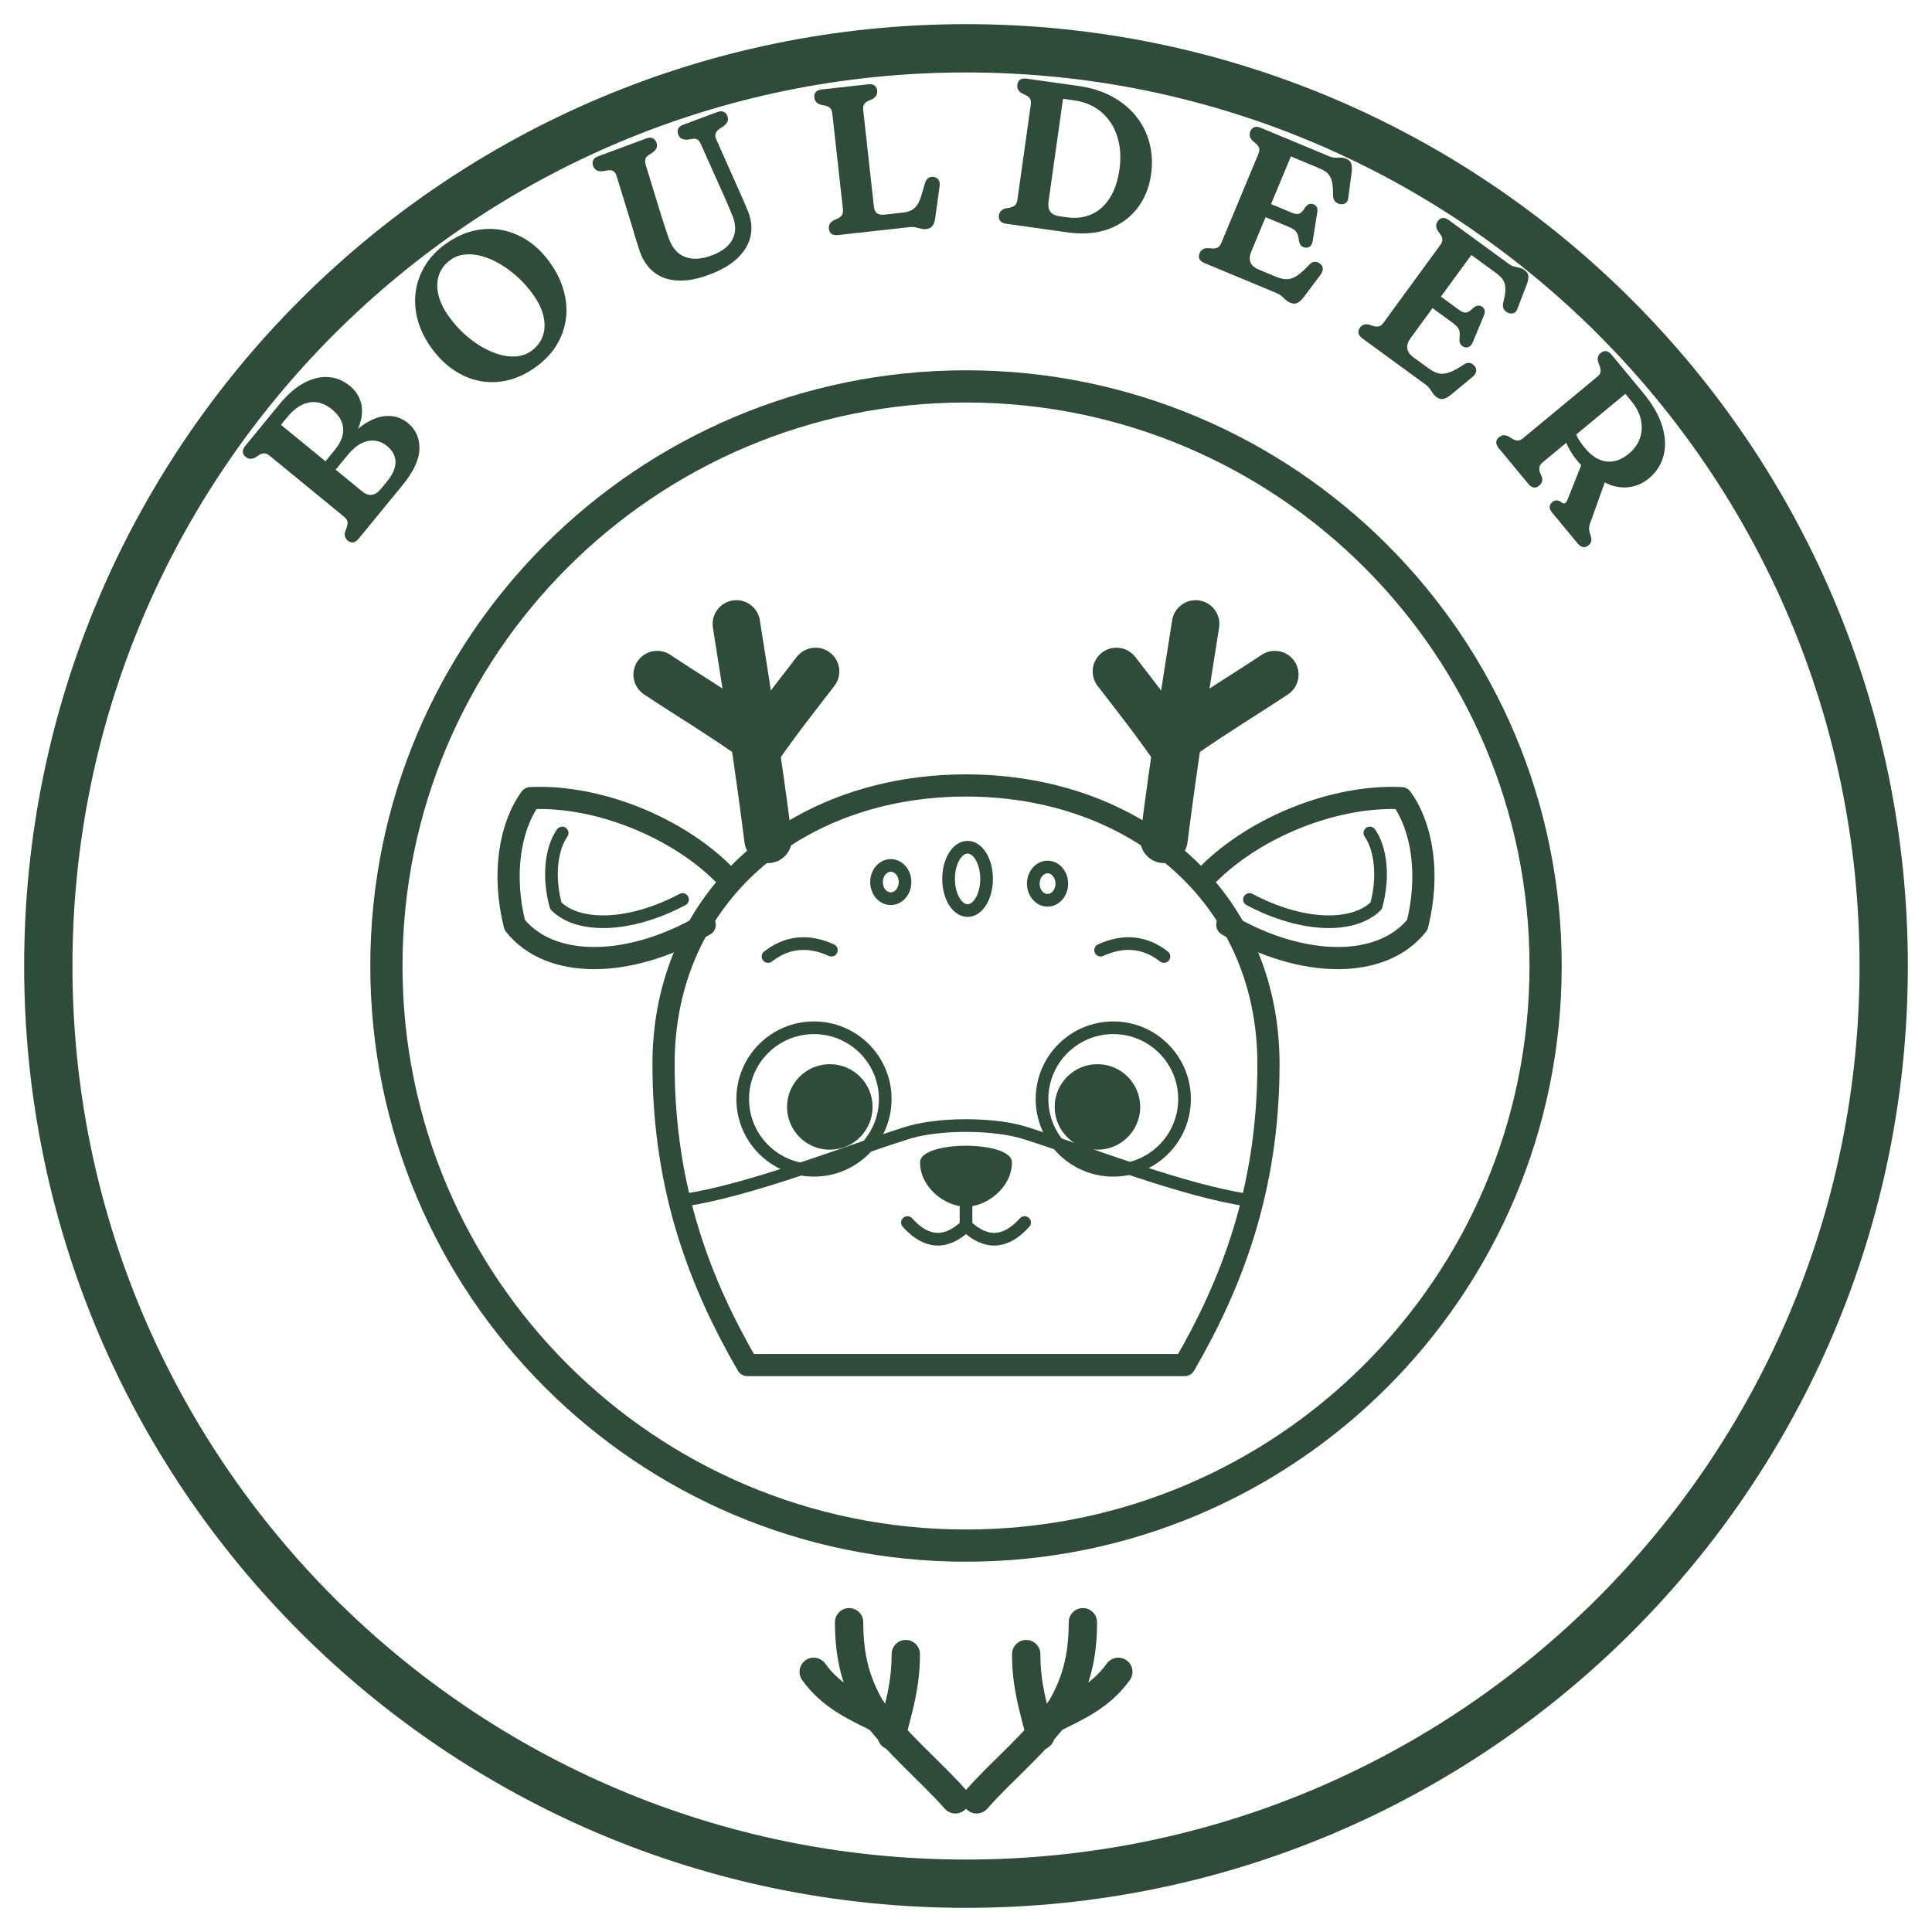
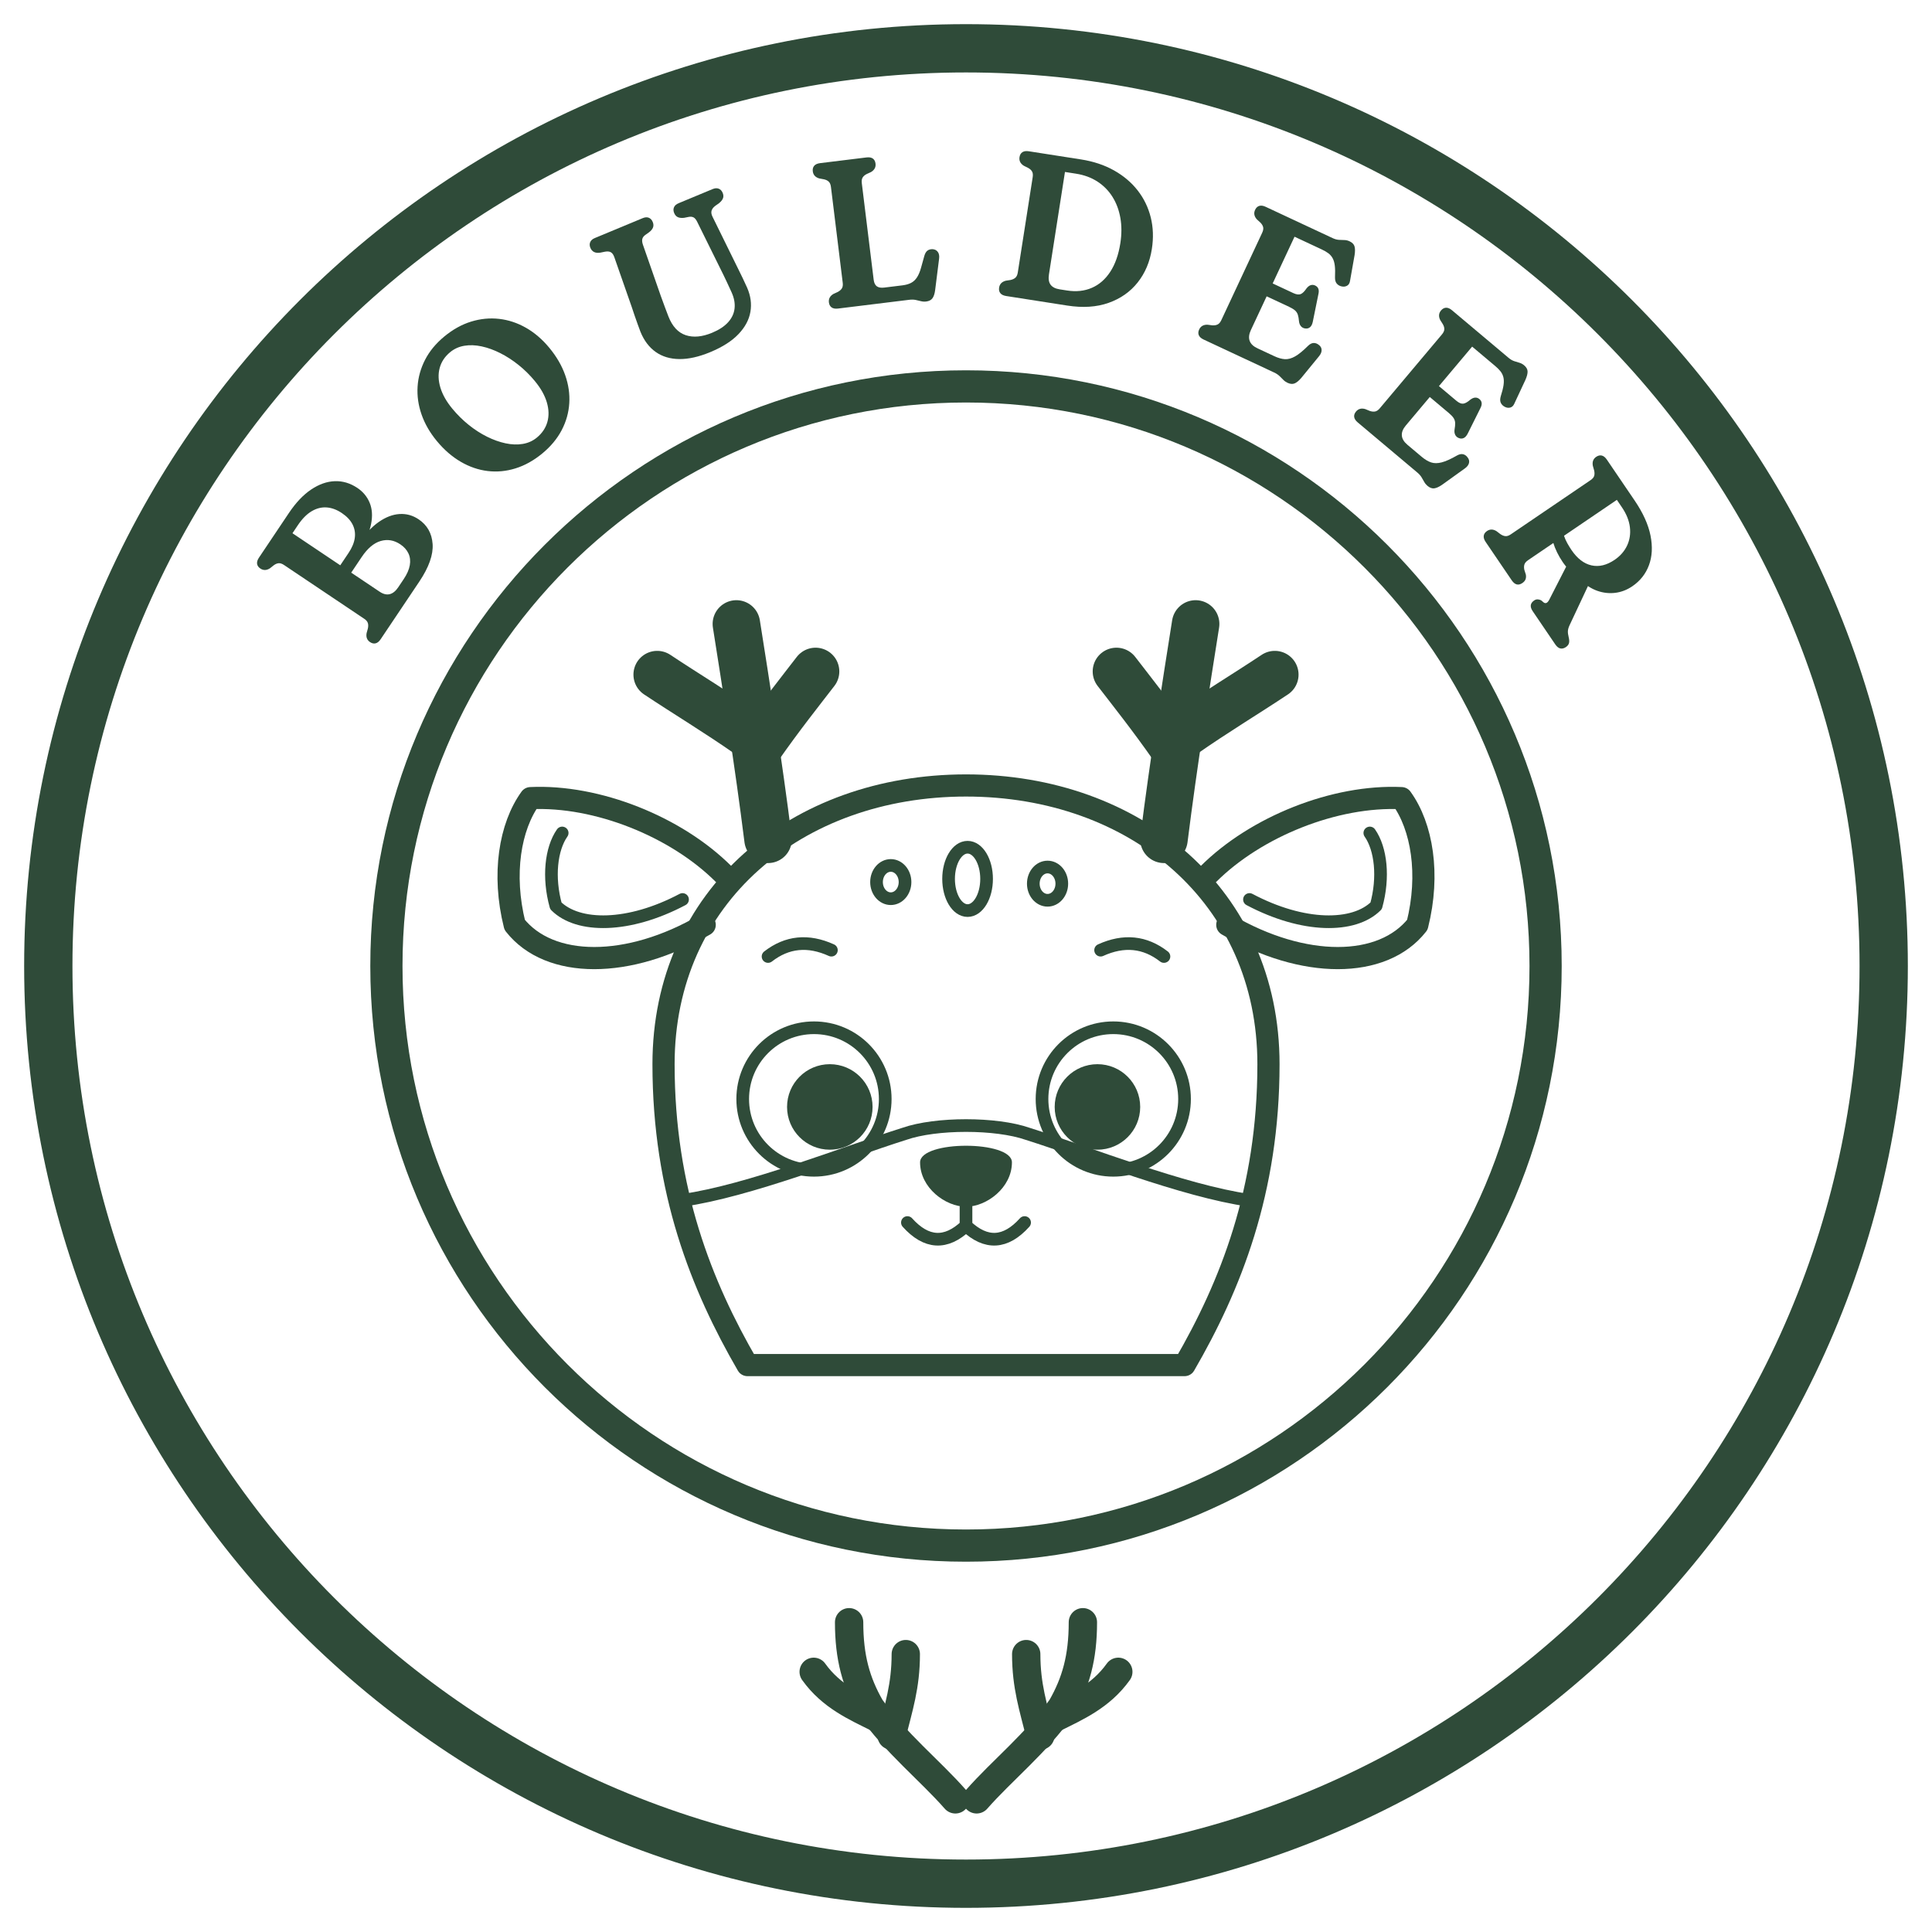
<svg xmlns="http://www.w3.org/2000/svg" viewBox="0 0 120 120" role="img" aria-label="Bouldeer seal">
  <defs>
    <clipPath id="sealClip">
      <circle cx="60" cy="60" r="35" />
    </clipPath>
  </defs>
  <circle cx="60" cy="60" r="57" fill="none" stroke="#2F4B39" stroke-width="3" />
  <circle cx="60" cy="60" r="36" fill="none" stroke="#2F4B39" stroke-width="2" />
  <g fill="#2F4B39">
-     <path transform="translate(24.425 30.838) rotate(309.342) translate(-4.417 0) scale(0.0065 -0.0065)" d="M1311 337Q1311 189 1189.5 94.5Q1068 0 820 0H157Q118 0 98.0 18.0Q78 36 78 69Q78 121 131 144L173 158Q202 169 217.0 187.0Q232 205 232 239V1161Q232 1196 217.5 1214.0Q203 1232 175 1242L131 1256Q78 1279 78 1331Q78 1364 98.0 1382.0Q118 1400 157 1400H672Q849 1400 975.0 1348.5Q1101 1297 1167.5 1205.0Q1234 1113 1234 990Q1234 891 1181.0 812.5Q1128 734 1020.5 689.0Q913 644 751 644L807 683Q965 683 1078.0 639.0Q1191 595 1251.0 517.0Q1311 439 1311 337ZM708 588H423V714H671Q761 714 823.5 744.5Q886 775 919.0 834.5Q952 894 952 980Q952 1067 915.5 1130.5Q879 1194 805.5 1229.0Q732 1264 621 1264H529V261Q529 199 563.0 168.0Q597 137 663 137H757Q842 137 899.5 162.5Q957 188 986.0 236.0Q1015 284 1015 349Q1015 457 937.0 522.5Q859 588 708 588Z" />
-     <path transform="translate(33.149 22.650) rotate(324.288) translate(-4.982 0) scale(0.0065 -0.0065)" d="M757 1428Q916 1428 1045.5 1374.5Q1175 1321 1268.5 1224.0Q1362 1127 1412.0 995.0Q1462 863 1462 705Q1462 542 1412.5 407.5Q1363 273 1271.0 175.0Q1179 77 1051.5 23.5Q924 -30 768 -30Q609 -30 479.5 23.0Q350 76 257.5 173.5Q165 271 115.5 406.0Q66 541 66 704Q66 860 115.0 992.0Q164 1124 255.5 1221.5Q347 1319 474.0 1373.5Q601 1428 757 1428ZM1153 549Q1153 660 1131.0 766.0Q1109 872 1068.5 964.5Q1028 1057 972.5 1127.5Q917 1198 849.0 1237.5Q781 1277 705 1277Q606 1277 532.0 1224.5Q458 1172 417.5 1075.5Q377 979 377 848Q377 735 399.0 628.5Q421 522 462.0 430.0Q503 338 558.5 268.0Q614 198 681.5 159.0Q749 120 824 120Q922 120 996.0 171.0Q1070 222 1111.5 318.5Q1153 415 1153 549Z" />
-     <path transform="translate(43.994 16.874) rotate(339.638) translate(-4.742 0) scale(0.0065 -0.0065)" d="M1124 600 1087 1166Q1085 1203 1071.5 1219.5Q1058 1236 1031 1242L986 1251Q951 1261 933.5 1279.5Q916 1298 916 1330Q916 1362 935.5 1381.0Q955 1400 991 1400H1343Q1379 1400 1398.5 1381.0Q1418 1362 1418 1330Q1418 1298 1400.0 1280.0Q1382 1262 1348 1252L1304 1242Q1270 1233 1254.0 1212.5Q1238 1192 1241 1154L1276 601Q1280 551 1282.0 502.5Q1284 454 1286 402Q1288 276 1226.5 178.5Q1165 81 1039.5 25.5Q914 -30 725 -30Q548 -30 426.5 22.0Q305 74 243.5 171.5Q182 269 183 406Q184 435 186.0 479.5Q188 524 191.0 571.5Q194 619 197 657L226 1160Q228 1196 214.0 1215.0Q200 1234 165 1242L119 1251Q49 1268 49 1330Q49 1362 68.5 1381.0Q88 1400 124 1400H619Q656 1400 675.0 1381.0Q694 1362 694 1330Q694 1298 676.0 1279.5Q658 1261 624 1252L580 1242Q552 1235 539.0 1216.5Q526 1198 524 1163L494 650Q491 585 489.0 532.5Q487 480 486 438Q483 285 570.0 209.5Q657 134 812 134Q918 134 990.0 167.5Q1062 201 1098.0 264.5Q1134 328 1132 416Q1130 480 1128.0 520.5Q1126 561 1124 600Z" />
-     <path transform="translate(54.934 14.280) rotate(353.677) translate(-3.929 0) scale(0.0065 -0.0065)" d="M629 1256 585 1242Q558 1232 543.5 1214.0Q529 1196 529 1161V232Q529 186 551.5 165.5Q574 145 620 145H796Q844 145 879.5 158.0Q915 171 942.5 203.5Q970 236 993 292L1037 398Q1052 434 1074.5 446.0Q1097 458 1127 452Q1157 445 1170.5 419.5Q1184 394 1174 355L1100 62Q1087 11 1065.0 -12.5Q1043 -36 1002 -36Q976 -36 953.0 -27.0Q930 -18 904.0 -9.0Q878 0 842 0H157Q118 0 98.0 18.0Q78 36 78 69Q78 121 131 144L175 158Q203 169 217.5 187.0Q232 205 232 239V1161Q232 1196 217.5 1214.0Q203 1232 175 1242L131 1256Q78 1279 78 1331Q78 1364 98.0 1382.0Q118 1400 157 1400H603Q643 1400 662.5 1382.0Q682 1364 682 1331Q682 1279 629 1256Z" />
-     <path transform="translate(66.414 14.449) rotate(368.015) translate(-4.982 0) scale(0.0065 -0.0065)" d="M78 69Q78 121 131 144L175 158Q203 169 217.5 187.0Q232 205 232 239V1161Q232 1196 217.5 1214.0Q203 1232 175 1242L131 1256Q78 1279 78 1331Q78 1364 98.0 1382.0Q118 1400 157 1400H661Q842 1400 989.5 1345.0Q1137 1290 1243.0 1190.5Q1349 1091 1406.0 955.5Q1463 820 1463 659Q1463 471 1378.5 322.0Q1294 173 1134.0 86.5Q974 0 747 0H157Q118 0 98.0 18.0Q78 36 78 69ZM724 142Q856 142 953.5 203.5Q1051 265 1104.0 382.5Q1157 500 1157 667Q1157 797 1120.0 905.5Q1083 1014 1014.5 1093.0Q946 1172 850.0 1215.0Q754 1258 636 1258H529V267Q529 202 560.0 172.0Q591 142 652 142Z" />
-     <path transform="translate(77.684 17.535) rotate(382.608) translate(-4.134 0) scale(0.0065 -0.0065)" d="M391 765H745Q794 765 813.5 786.0Q833 807 841 859Q848 889 863.5 903.5Q879 918 901 919Q952 921 966 862L1030 597Q1039 560 1028.5 537.5Q1018 515 992 507Q968 499 946.0 509.0Q924 519 909 544Q890 577 873.0 595.5Q856 614 831.5 621.5Q807 629 766 629H391ZM78 1331Q78 1364 98.0 1382.0Q118 1400 157 1400H862Q899 1400 925.0 1410.5Q951 1421 973.5 1431.0Q996 1441 1023 1441Q1065 1441 1086.0 1417.5Q1107 1394 1122 1343L1187 1101Q1197 1068 1181.0 1046.0Q1165 1024 1135 1018Q1107 1012 1082.5 1023.5Q1058 1035 1042 1072Q1017 1133 994.0 1170.0Q971 1207 945.0 1226.0Q919 1245 888.0 1251.5Q857 1258 816 1258H528V273Q528 208 561.0 175.0Q594 142 658 142H837Q898 142 940.5 159.0Q983 176 1017.5 224.5Q1052 273 1087 369Q1100 403 1123.0 415.0Q1146 427 1175 420Q1207 414 1220.5 388.0Q1234 362 1224 323L1158 63Q1144 12 1122.5 -11.5Q1101 -35 1058 -35Q1033 -35 1010.5 -26.5Q988 -18 962.0 -9.0Q936 0 900 0H157Q118 0 98.0 18.0Q78 36 78 69Q78 121 131 144L175 158Q203 169 217.5 187.0Q232 205 232 239V1161Q232 1196 217.5 1214.0Q203 1232 175 1242L131 1256Q78 1279 78 1331Z" />
-     <path transform="translate(87.132 22.854) rotate(396.145) translate(-4.134 0) scale(0.0065 -0.0065)" d="M391 765H745Q794 765 813.5 786.0Q833 807 841 859Q848 889 863.5 903.5Q879 918 901 919Q952 921 966 862L1030 597Q1039 560 1028.5 537.5Q1018 515 992 507Q968 499 946.0 509.0Q924 519 909 544Q890 577 873.0 595.5Q856 614 831.5 621.5Q807 629 766 629H391ZM78 1331Q78 1364 98.0 1382.0Q118 1400 157 1400H862Q899 1400 925.0 1410.5Q951 1421 973.5 1431.0Q996 1441 1023 1441Q1065 1441 1086.0 1417.5Q1107 1394 1122 1343L1187 1101Q1197 1068 1181.0 1046.0Q1165 1024 1135 1018Q1107 1012 1082.5 1023.5Q1058 1035 1042 1072Q1017 1133 994.0 1170.0Q971 1207 945.0 1226.0Q919 1245 888.0 1251.5Q857 1258 816 1258H528V273Q528 208 561.0 175.0Q594 142 658 142H837Q898 142 940.5 159.0Q983 176 1017.5 224.5Q1052 273 1087 369Q1100 403 1123.0 415.0Q1146 427 1175 420Q1207 414 1220.5 388.0Q1234 362 1224 323L1158 63Q1144 12 1122.5 -11.5Q1101 -35 1058 -35Q1033 -35 1010.5 -26.5Q988 -18 962.0 -9.0Q936 0 900 0H157Q118 0 98.0 18.0Q78 36 78 69Q78 121 131 144L175 158Q203 169 217.5 187.0Q232 205 232 239V1161Q232 1196 217.5 1214.0Q203 1232 175 1242L131 1256Q78 1279 78 1331Z" />
-     <path transform="translate(95.416 30.645) rotate(410.346) translate(-4.667 0) scale(0.0065 -0.0065)" d="M1295 921Q1295 828 1255.0 750.5Q1215 673 1143.0 620.0Q1071 567 974 548Q928 540 892.5 528.5Q857 517 819.0 509.0Q781 501 727 501Q675 501 622.5 508.5Q570 516 523.0 531.0Q476 546 441 565L444 689Q482 666 523.0 654.0Q564 642 605.0 638.5Q646 635 682 635Q830 635 910.5 710.5Q991 786 991 923Q991 1021 945.5 1098.0Q900 1175 815.5 1219.0Q731 1263 615 1263H529V239Q529 203 543.5 185.0Q558 167 585 156L632 142Q657 130 668.0 112.5Q679 95 679 69Q679 0 600 0H157Q118 0 98.0 18.0Q78 36 78 69Q78 121 131 144L173 158Q202 169 217.0 187.0Q232 205 232 239V1161Q232 1196 217.0 1213.5Q202 1231 173 1242L131 1256Q78 1279 78 1331Q78 1364 98.0 1382.0Q118 1400 157 1400H630Q844 1400 992.5 1337.0Q1141 1274 1218.0 1165.5Q1295 1057 1295 921ZM750 567 1036 604 1266 216Q1284 186 1303.0 171.5Q1322 157 1355 145Q1390 132 1404.5 115.0Q1419 98 1419 69Q1419 37 1400.0 18.5Q1381 0 1340 0H957Q880 0 880 69Q880 88 889.5 101.5Q899 115 916 125L948 134Q963 140 965.5 153.5Q968 167 956 191Z" />
+     <path transform="translate(25.534 36.884) rotate(303.849) translate(-4.417 0) scale(0.0065 -0.0065)" d="M1311 337Q1311 189 1189.5 94.5Q1068 0 820 0H157Q118 0 98.0 18.0Q78 36 78 69Q78 121 131 144L173 158Q202 169 217.0 187.0Q232 205 232 239V1161Q232 1196 217.5 1214.0Q203 1232 175 1242L131 1256Q78 1279 78 1331Q78 1364 98.0 1382.0Q118 1400 157 1400H672Q849 1400 975.0 1348.5Q1101 1297 1167.5 1205.0Q1234 1113 1234 990Q1234 891 1181.0 812.5Q1128 734 1020.5 689.0Q913 644 751 644L807 683Q965 683 1078.0 639.0Q1191 595 1251.0 517.0Q1311 439 1311 337ZM708 588H423V714H671Q761 714 823.5 744.5Q886 775 919.0 834.5Q952 894 952 980Q952 1067 915.5 1130.5Q879 1194 805.5 1229.0Q732 1264 621 1264H529V261Q529 199 563.0 168.0Q597 137 663 137H757Q842 137 899.5 162.5Q957 188 986.0 236.0Q1015 284 1015 349Q1015 457 937.0 522.5Q859 588 708 588Z" />
+     <path transform="translate(33.556 28.017) rotate(320.416) translate(-4.982 0) scale(0.0065 -0.0065)" d="M757 1428Q916 1428 1045.5 1374.5Q1175 1321 1268.5 1224.0Q1362 1127 1412.0 995.0Q1462 863 1462 705Q1462 542 1412.5 407.5Q1363 273 1271.0 175.0Q1179 77 1051.5 23.5Q924 -30 768 -30Q609 -30 479.5 23.0Q350 76 257.5 173.5Q165 271 115.5 406.0Q66 541 66 704Q66 860 115.0 992.0Q164 1124 255.5 1221.5Q347 1319 474.0 1373.5Q601 1428 757 1428ZM1153 549Q1153 660 1131.0 766.0Q1109 872 1068.5 964.5Q1028 1057 972.5 1127.5Q917 1198 849.0 1237.5Q781 1277 705 1277Q606 1277 532.0 1224.5Q458 1172 417.5 1075.5Q377 979 377 848Q377 735 399.0 628.5Q421 522 462.0 430.0Q503 338 558.5 268.0Q614 198 681.5 159.0Q749 120 824 120Q922 120 996.0 171.0Q1070 222 1111.5 318.5Q1153 415 1153 549Z" />
+     <path transform="translate(44.072 21.678) rotate(337.430) translate(-4.742 0) scale(0.0065 -0.0065)" d="M1124 600 1087 1166Q1085 1203 1071.5 1219.5Q1058 1236 1031 1242L986 1251Q951 1261 933.5 1279.5Q916 1298 916 1330Q916 1362 935.5 1381.0Q955 1400 991 1400H1343Q1379 1400 1398.5 1381.0Q1418 1362 1418 1330Q1418 1298 1400.0 1280.0Q1382 1262 1348 1252L1304 1242Q1270 1233 1254.0 1212.5Q1238 1192 1241 1154L1276 601Q1280 551 1282.0 502.5Q1284 454 1286 402Q1288 276 1226.5 178.5Q1165 81 1039.5 25.5Q914 -30 725 -30Q548 -30 426.5 22.0Q305 74 243.5 171.5Q182 269 183 406Q184 435 186.0 479.5Q188 524 191.0 571.5Q194 619 197 657L226 1160Q228 1196 214.0 1215.0Q200 1234 165 1242L119 1251Q49 1268 49 1330Q49 1362 68.5 1381.0Q88 1400 124 1400H619Q656 1400 675.0 1381.0Q694 1362 694 1330Q694 1298 676.0 1279.5Q658 1261 624 1252L580 1242Q552 1235 539.0 1216.5Q526 1198 524 1163L494 650Q491 585 489.0 532.5Q487 480 486 438Q483 285 570.0 209.5Q657 134 812 134Q918 134 990.0 167.5Q1062 201 1098.0 264.5Q1134 328 1132 416Q1130 480 1128.0 520.5Q1126 561 1124 600Z" />
+     <path transform="translate(54.936 18.810) rotate(352.991) translate(-3.929 0) scale(0.0065 -0.0065)" d="M629 1256 585 1242Q558 1232 543.5 1214.0Q529 1196 529 1161V232Q529 186 551.5 165.5Q574 145 620 145H796Q844 145 879.5 158.0Q915 171 942.5 203.5Q970 236 993 292L1037 398Q1052 434 1074.5 446.0Q1097 458 1127 452Q1157 445 1170.5 419.5Q1184 394 1174 355L1100 62Q1087 11 1065.0 -12.5Q1043 -36 1002 -36Q976 -36 953.0 -27.0Q930 -18 904.0 -9.0Q878 0 842 0H157Q118 0 98.0 18.0Q78 36 78 69Q78 121 131 144L175 158Q203 169 217.5 187.0Q232 205 232 239V1161Q232 1196 217.5 1214.0Q203 1232 175 1242L131 1256Q78 1279 78 1331Q78 1364 98.0 1382.0Q118 1400 157 1400H603Q643 1400 662.5 1382.0Q682 1364 682 1331Q682 1279 629 1256Z" />
+     <path transform="translate(66.409 18.998) rotate(368.884) translate(-4.982 0) scale(0.0065 -0.0065)" d="M78 69Q78 121 131 144L175 158Q203 169 217.5 187.0Q232 205 232 239V1161Q232 1196 217.5 1214.0Q203 1232 175 1242L131 1256Q78 1279 78 1331Q78 1364 98.0 1382.0Q118 1400 157 1400H661Q842 1400 989.5 1345.0Q1137 1290 1243.0 1190.5Q1349 1091 1406.0 955.5Q1463 820 1463 659Q1463 471 1378.5 322.0Q1294 173 1134.0 86.5Q974 0 747 0H157Q118 0 98.0 18.0Q78 36 78 69ZM724 142Q856 142 953.5 203.5Q1051 265 1104.0 382.5Q1157 500 1157 667Q1157 797 1120.0 905.5Q1083 1014 1014.5 1093.0Q946 1172 850.0 1215.0Q754 1258 636 1258H529V267Q529 202 560.0 172.0Q591 142 652 142Z" />
+     <path transform="translate(77.578 22.407) rotate(385.060) translate(-4.134 0) scale(0.0065 -0.0065)" d="M391 765H745Q794 765 813.5 786.0Q833 807 841 859Q848 889 863.5 903.5Q879 918 901 919Q952 921 966 862L1030 597Q1039 560 1028.5 537.5Q1018 515 992 507Q968 499 946.0 509.0Q924 519 909 544Q890 577 873.0 595.5Q856 614 831.5 621.5Q807 629 766 629H391ZM78 1331Q78 1364 98.0 1382.0Q118 1400 157 1400H862Q899 1400 925.0 1410.5Q951 1421 973.5 1431.0Q996 1441 1023 1441Q1065 1441 1086.0 1417.5Q1107 1394 1122 1343L1187 1101Q1197 1068 1181.0 1046.0Q1165 1024 1135 1018Q1107 1012 1082.5 1023.5Q1058 1035 1042 1072Q1017 1133 994.0 1170.0Q971 1207 945.0 1226.0Q919 1245 888.0 1251.5Q857 1258 816 1258H528V273Q528 208 561.0 175.0Q594 142 658 142H837Q898 142 940.5 159.0Q983 176 1017.5 224.5Q1052 273 1087 369Q1100 403 1123.0 415.0Q1146 427 1175 420Q1207 414 1220.5 388.0Q1234 362 1224 323L1158 63Q1144 12 1122.5 -11.5Q1101 -35 1058 -35Q1033 -35 1010.5 -26.5Q988 -18 962.0 -9.0Q936 0 900 0H157Q118 0 98.0 18.0Q78 36 78 69Q78 121 131 144L175 158Q203 169 217.5 187.0Q232 205 232 239V1161Q232 1196 217.5 1214.0Q203 1232 175 1242L131 1256Q78 1279 78 1331Z" />
+     <path transform="translate(86.712 28.239) rotate(400.065) translate(-4.134 0) scale(0.0065 -0.0065)" d="M391 765H745Q794 765 813.5 786.0Q833 807 841 859Q848 889 863.5 903.5Q879 918 901 919Q952 921 966 862L1030 597Q1039 560 1028.5 537.5Q1018 515 992 507Q968 499 946.0 509.0Q924 519 909 544Q890 577 873.0 595.5Q856 614 831.5 621.5Q807 629 766 629H391ZM78 1331Q78 1364 98.0 1382.0Q118 1400 157 1400H862Q899 1400 925.0 1410.5Q951 1421 973.5 1431.0Q996 1441 1023 1441Q1065 1441 1086.0 1417.5Q1107 1394 1122 1343L1187 1101Q1197 1068 1181.0 1046.0Q1165 1024 1135 1018Q1107 1012 1082.5 1023.5Q1058 1035 1042 1072Q1017 1133 994.0 1170.0Q971 1207 945.0 1226.0Q919 1245 888.0 1251.5Q857 1258 816 1258H528V273Q528 208 561.0 175.0Q594 142 658 142H837Q898 142 940.5 159.0Q983 176 1017.5 224.5Q1052 273 1087 369Q1100 403 1123.0 415.0Q1146 427 1175 420Q1207 414 1220.5 388.0Q1234 362 1224 323L1158 63Q1144 12 1122.5 -11.5Q1101 -35 1058 -35Q1033 -35 1010.5 -26.5Q988 -18 962.0 -9.0Q936 0 900 0H157Q118 0 98.0 18.0Q78 36 78 69Q78 121 131 144L175 158Q203 169 217.5 187.0Q232 205 232 239V1161Q232 1196 217.5 1214.0Q203 1232 175 1242L131 1256Q78 1279 78 1331Z" />
+     <path transform="translate(94.326 36.677) rotate(415.805) translate(-4.667 0) scale(0.0065 -0.0065)" d="M1295 921Q1295 828 1255.0 750.5Q1215 673 1143.0 620.0Q1071 567 974 548Q928 540 892.5 528.5Q857 517 819.0 509.0Q781 501 727 501Q675 501 622.5 508.5Q570 516 523.0 531.0Q476 546 441 565L444 689Q482 666 523.0 654.0Q564 642 605.0 638.5Q646 635 682 635Q830 635 910.5 710.5Q991 786 991 923Q991 1021 945.5 1098.0Q900 1175 815.5 1219.0Q731 1263 615 1263H529V239Q529 203 543.5 185.0Q558 167 585 156L632 142Q657 130 668.0 112.5Q679 95 679 69Q679 0 600 0H157Q118 0 98.0 18.0Q78 36 78 69Q78 121 131 144L173 158Q202 169 217.0 187.0Q232 205 232 239V1161Q232 1196 217.0 1213.5Q202 1231 173 1242L131 1256Q78 1279 78 1331Q78 1364 98.0 1382.0Q118 1400 157 1400H630Q844 1400 992.5 1337.0Q1141 1274 1218.0 1165.5Q1295 1057 1295 921ZM750 567 1036 604 1266 216Q1284 186 1303.0 171.5Q1322 157 1355 145Q1390 132 1404.5 115.0Q1419 98 1419 69Q1419 37 1400.0 18.5Q1381 0 1340 0H957Q880 0 880 69Q880 88 889.5 101.5Q899 115 916 125L948 134Q963 140 965.5 153.5Q968 167 956 191Z" />
  </g>
  <g fill="none" stroke="#2F4B39" stroke-width="8" stroke-linecap="round" stroke-linejoin="round" transform="translate(49 99) scale(0.22)">
    <path d="M47 58 C40 50 30 42 23 32 C19 25 17 18 17 8" />
    <path d="M25 35 C19 32 12 29 7 22" />
    <path d="M29 40 C31 32 33 26 33 17" />
    <path d="M53 58 C60 50 70 42 77 32 C81 25 83 18 83 8" />
    <path d="M75 35 C81 32 88 29 93 22" />
    <path d="M71 40 C69 32 67 26 67 17" />
  </g>
  <g color="#2F4B39" transform="translate(30 36) scale(0.098361) translate(-212 -44)">
    <g fill="none" stroke="currentColor" stroke-linecap="round" stroke-linejoin="round">
      <g stroke-width="30">
        <path d="M392 208 C386 160 378 110 372 72" />
        <path d="M380 142 C360 128 340 116 322 104" />
        <path d="M386 150 C400 130 412 115 422 102" />
        <path d="M642 208 C648 160 656 110 662 72" />
        <path d="M654 142 C674 128 694 116 712 104" />
        <path d="M648 150 C634 130 622 115 612 102" />
      </g>
      <g stroke-width="14">
        <path d="M352 262 C304 290 254 290 232 262 C224 230 229 200 242 182 C284 180 334 200 364 230" />
        <path d="M682 262 C730 290 780 290 802 262 C810 230 805 200 792 182 C750 180 700 200 670 230" />
        <path d="M517 174 C624 174 708 244 708 350 C708 430 684 490 655 540 L379 540 C350 490 326 430 326 350 C326 244 410 174 517 174 Z" />
      </g>
      <g stroke-width="8">
        <path d="M338 246 C304 264 272 264 258 250 C253 232 255 214 262 204" />
        <path d="M696 246 C730 264 762 264 776 250 C781 232 779 214 772 204" />
        <path d="M338 436 C380 430 440 406 478 394 C498 387 536 387 556 394 C594 406 654 430 696 436" />
        <ellipse cx="469.5" cy="235" rx="9" ry="10.5" />
        <ellipse cx="518" cy="233" rx="12" ry="20" />
        <ellipse cx="568.5" cy="236" rx="9" ry="10.5" />
        <path d="M392 282 Q410 268 432 278" />
        <path d="M602 278 Q624 268 642 282" />
        <circle cx="421" cy="372" r="45" />
        <circle cx="610" cy="372" r="45" />
        <path d="M517 440 L517 452 M480 450 Q498 470 517 452 Q536 470 554 450" />
      </g>
    </g>
    <g fill="currentColor">
      <circle cx="431" cy="377" r="27" />
      <circle cx="600" cy="377" r="27" />
      <path d="M488 412 C488 398 546 398 546 412 C546 428 530 440 517 440 C504 440 488 428 488 412 Z" />
    </g>
  </g>
</svg>
